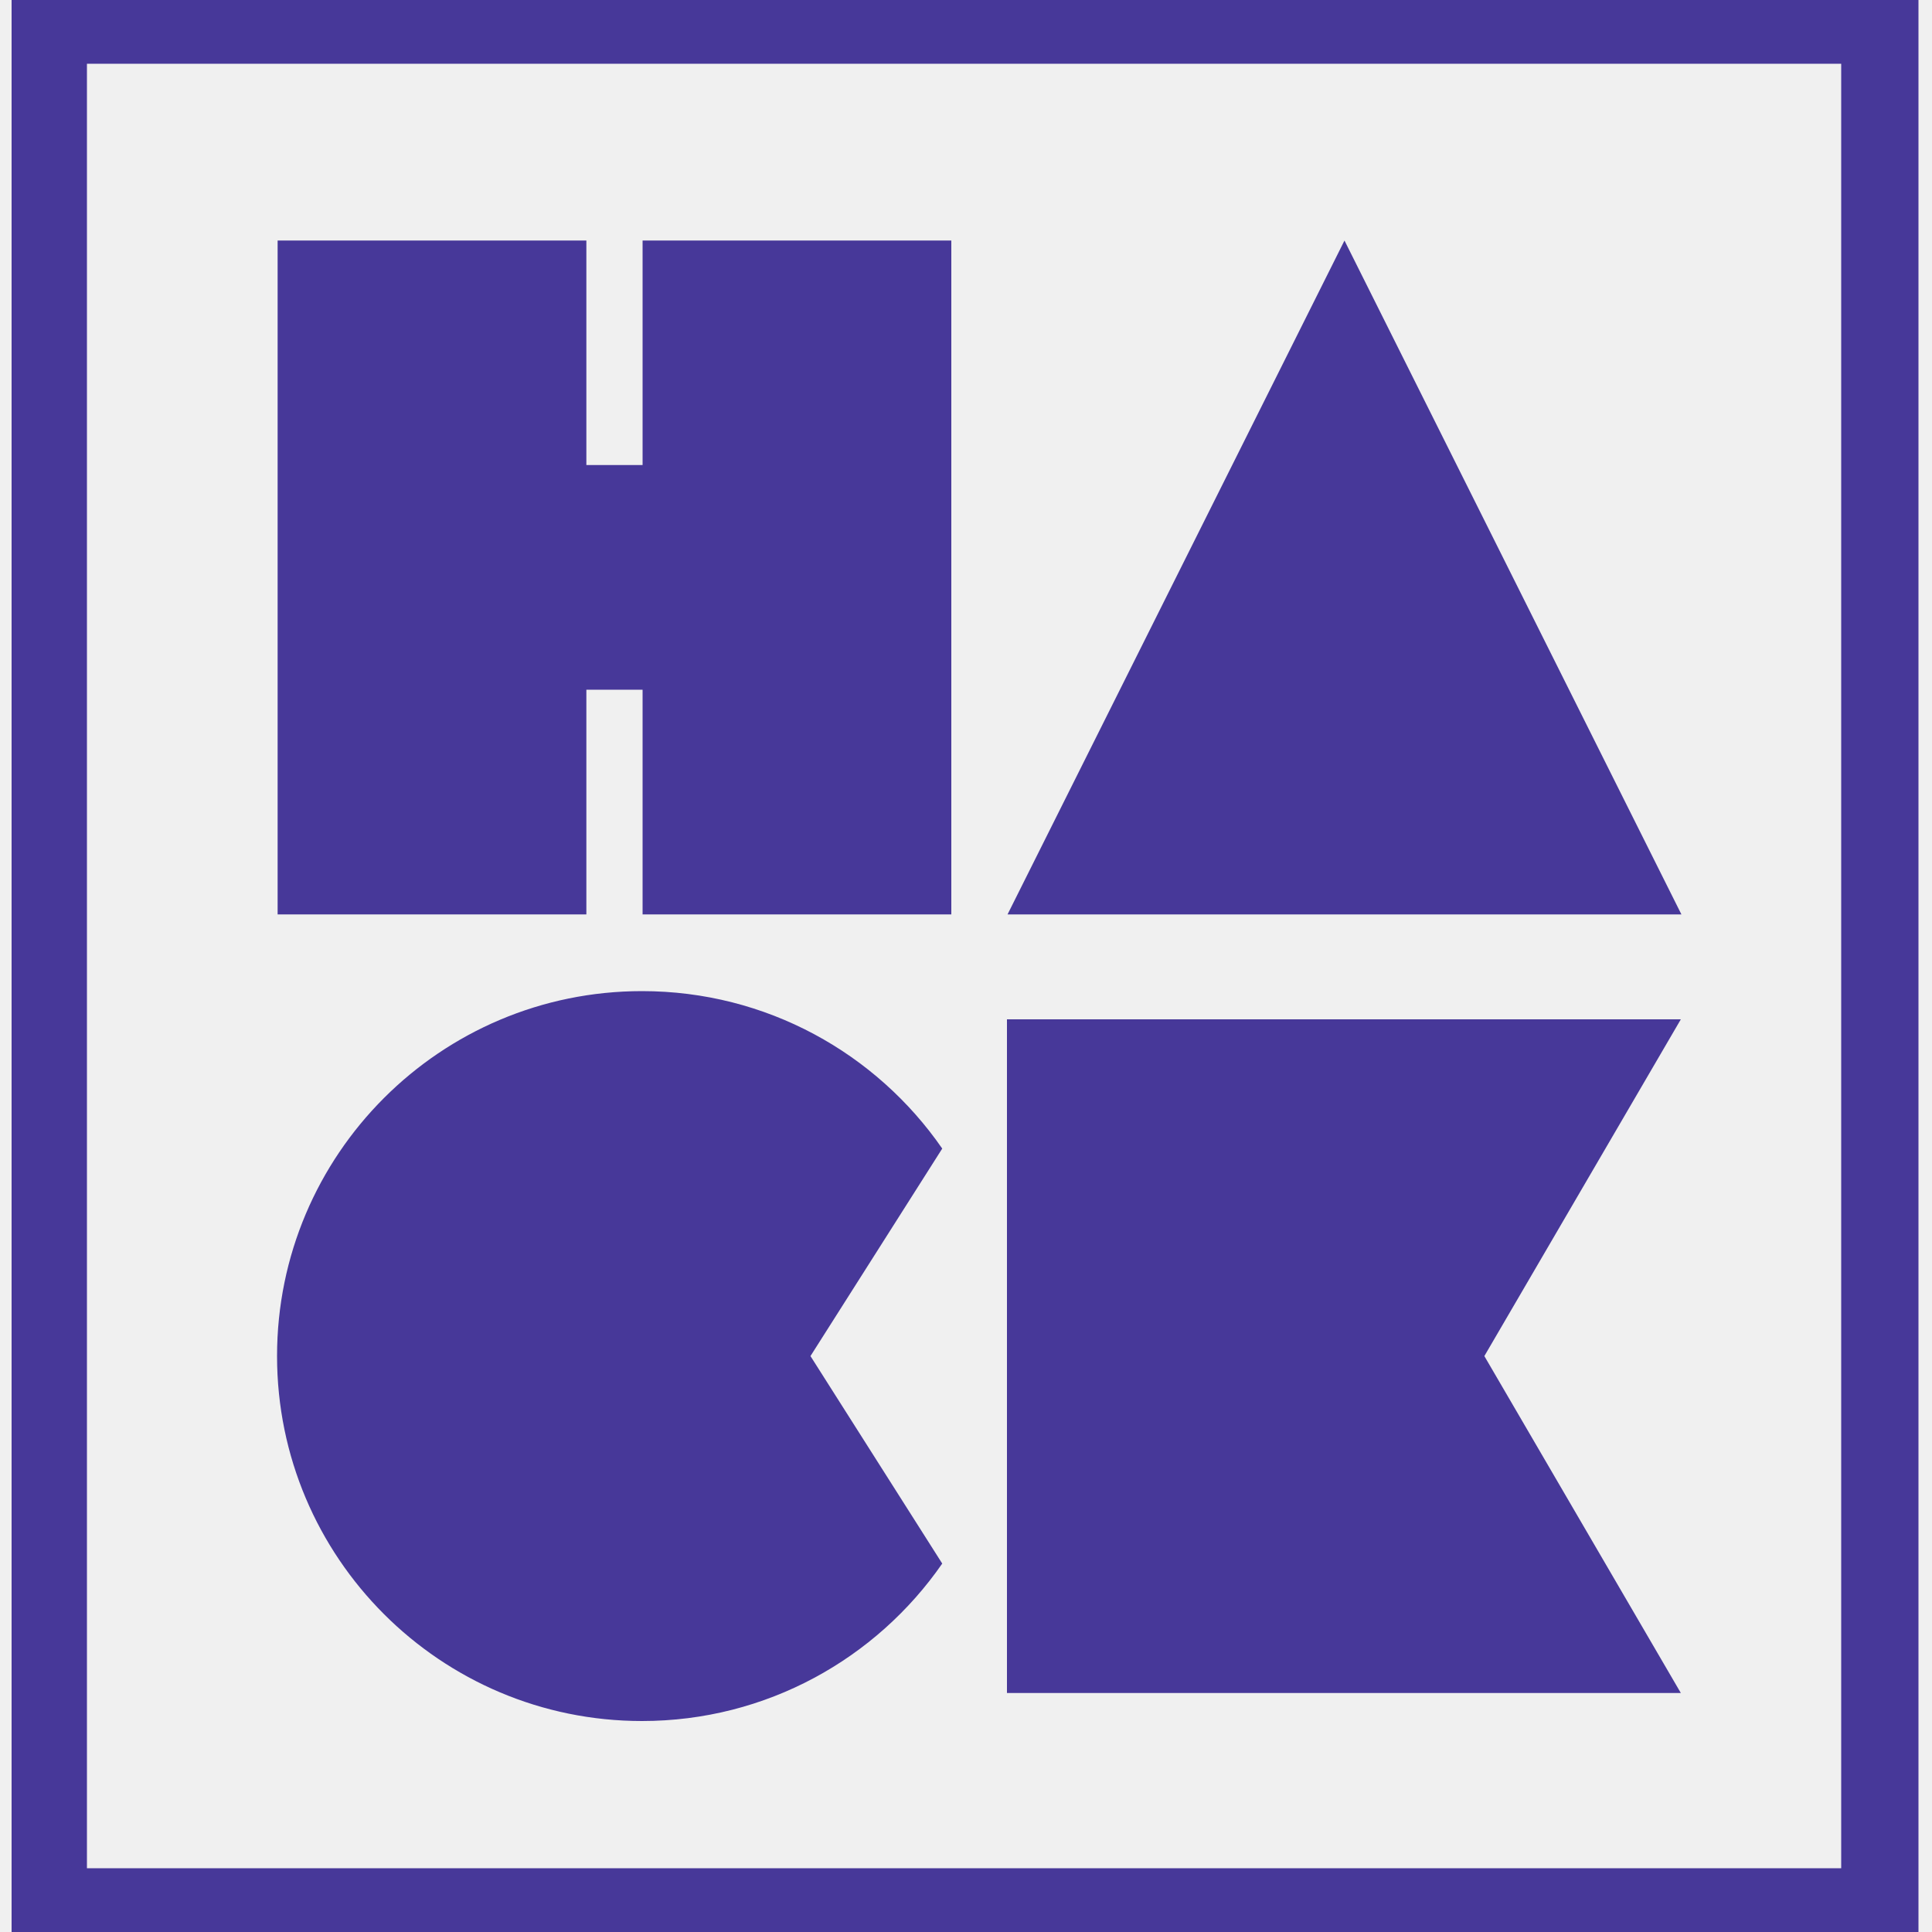
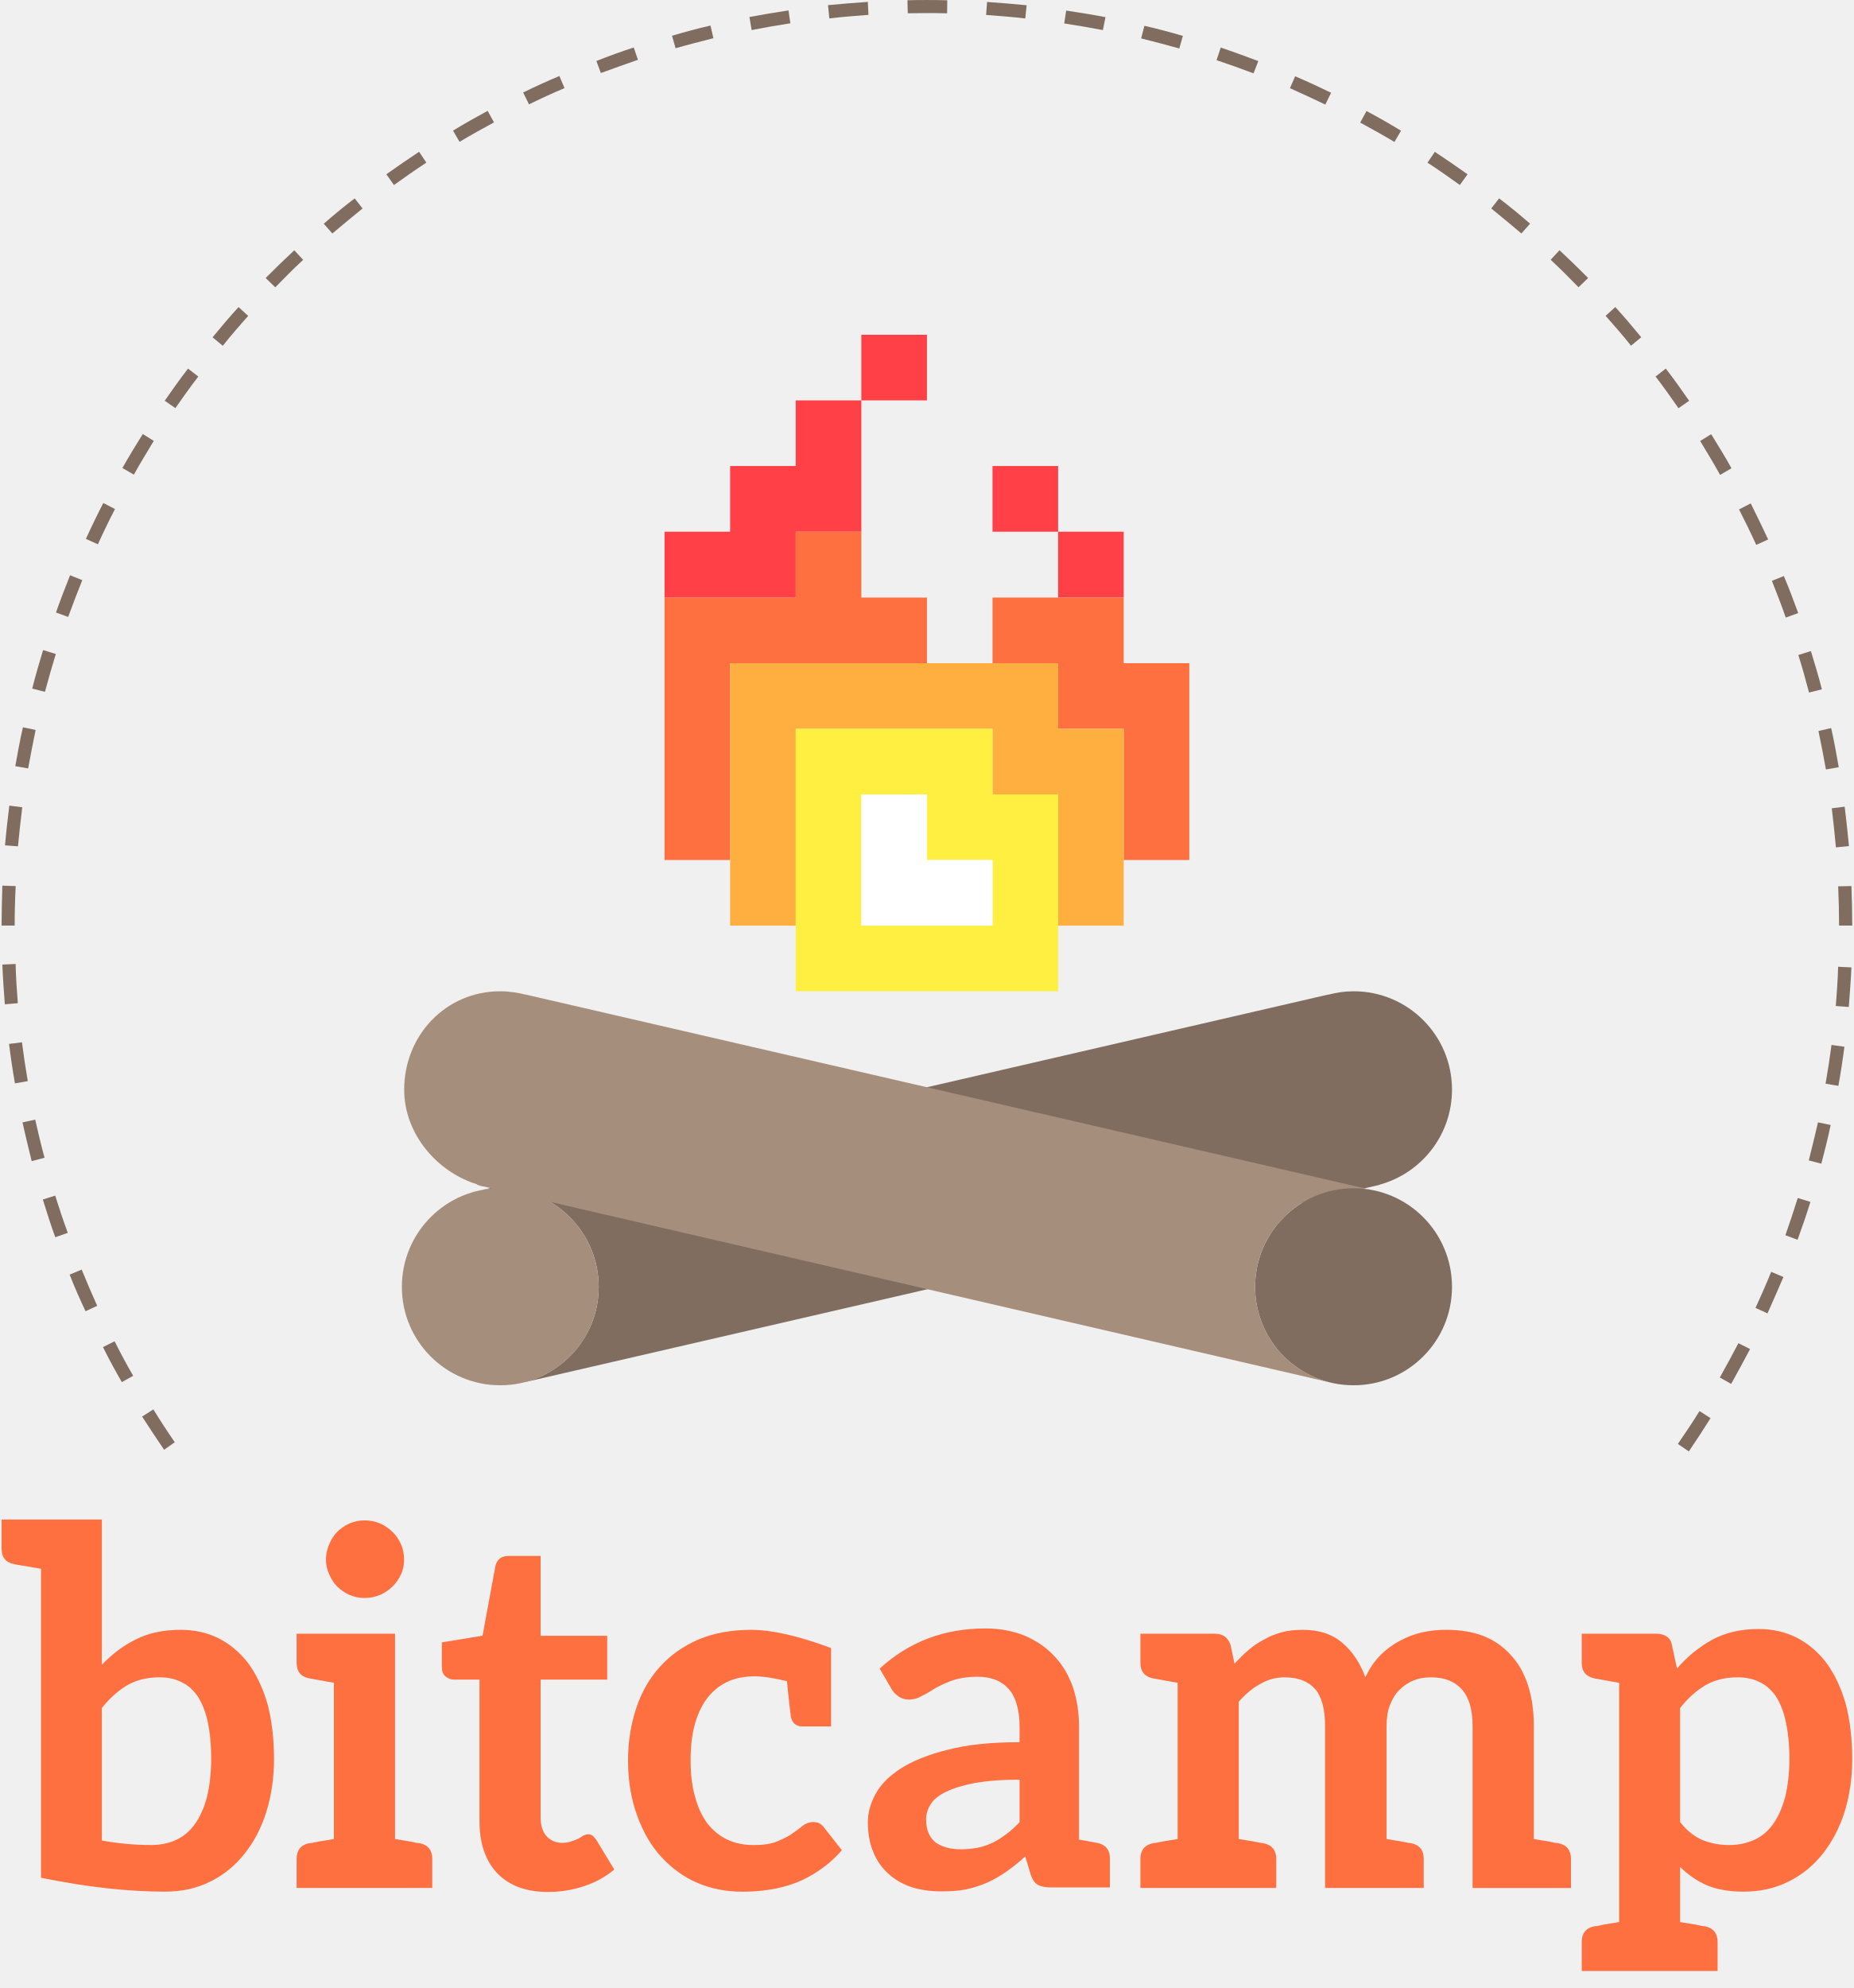
- <svg xmlns="http://www.w3.org/2000/svg" version="1.1" id="Layer_1" x="0px" y="0px" viewBox="0 0 1000 1000" enable-background="new 0 0 1000 1000" xml:space="preserve">
+ <svg xmlns="http://www.w3.org/2000/svg" version="1.1" id="Layer_1" x="0px" y="0px" width="201px" height="215.5px" viewBox="0 0 201 215.5" enable-background="new 0 0 201 215.5" xml:space="preserve">
  <g>
    <g>
-       <polygon fill="#473899" points="332.6,124.5 332.6,240.7 303.5,240.7 303.5,124.5 143.7,124.5 143.7,473.3 303.5,473.3 303.5,357    332.6,357 332.6,473.3 492.4,473.3 492.4,124.5   " />
-       <polygon fill="#473899" points="521.5,473.3 695.9,124.5 870.3,473.3   " />
      <g>
-         <polygon fill="#473899" points="521.2,876.3 521.2,527.6 870,527.6 768.3,701.9 870,876.3    " />
-         <path fill="#473899" d="M419.5,701.9l68.2-107.4c-34.1-49.3-91-81.5-155.4-81.5c-104.3,0-188.9,84.6-188.9,188.9     c0,104.3,84.6,188.9,188.9,188.9c64.4,0,121.3-32.3,155.4-81.5L419.5,701.9z" />
+         <polygon fill="#FF7040" points="93.39,64.777 93.39,57.639 86.276,57.639 86.276,64.777 72.053,64.777 72.053,93.225      79.164,93.225 79.164,71.891 100.502,71.891 100.502,64.777    " />
+         <polygon fill="#FF4046" points="86.276,43.403 86.276,50.516 79.164,50.516 79.164,57.639 72.053,57.639 72.053,64.777      86.276,64.777 86.276,57.639 93.39,57.639 93.39,43.403    " />
+         <rect x="93.39" y="36.291" fill="#FF4046" width="7.112" height="7.112" />
+         <rect x="114.725" y="57.639" fill="#FF4046" width="7.112" height="7.139" />
+         <rect x="107.612" y="50.516" fill="#FF4046" width="7.112" height="7.123" />
+         <polygon fill="#FF7040" points="121.837,71.891 121.837,64.777 107.612,64.777 107.612,71.891 114.725,71.891 114.725,79.003      121.837,79.003 121.837,93.225 128.948,93.225 128.948,71.891    " />
+         <polygon fill="#FFAF40" points="114.725,79.003 114.725,71.891 79.164,71.891 79.164,100.341 86.276,100.341 86.276,79.003      107.612,79.003 107.612,86.116 114.725,86.116 114.725,100.341 121.837,100.341 121.837,79.003    " />
+         <path fill="#FFEF40" d="M107.612,86.116v-7.113H86.276v28.451h28.448V86.116H107.612z M107.612,100.341H93.39V86.116h7.112v7.109     h7.11V100.341z" />
+         <polygon fill="#FFFFFF" points="100.502,93.225 100.502,86.116 93.39,86.116 93.39,100.341 107.612,100.341 107.612,93.225         " />
+       </g>
+       <g>
+         <path fill="#806D60" d="M157.432,139.497c0,5.896-4.77,10.667-10.668,10.667l0,0c-5.895,0-10.681-4.771-10.681-10.667l0,0     c0-5.898,4.786-10.689,10.681-10.689l0,0C152.661,128.808,157.432,133.599,157.432,139.497L157.432,139.497z" />
+         <path fill="#806D60" d="M51.266,129.227l0.002,0.009c0.111-0.032,0.226-0.059,0.338-0.088L51.266,129.227z" />
+         <path fill="#806D60" d="M157.432,118.121c0-5.895-4.77-10.667-10.668-10.667c-0.957,0-1.88,0.138-2.763,0.374l-0.004-0.015     L52.252,129c0.644-0.122,1.307-0.192,1.986-0.192c5.897,0,10.678,4.791,10.678,10.689c0,4.938-3.357,9.074-7.911,10.293     l0.004,0.014l92.572-21.366l-0.005-0.018C154.104,127.182,157.432,123.044,157.432,118.121z" />
+         <path fill="#A68E7C" d="M64.916,139.497c0,5.896-4.78,10.667-10.678,10.667l0,0c-5.897,0-10.666-4.771-10.666-10.667l0,0     c0-5.898,4.769-10.689,10.666-10.689l0,0C60.136,128.808,64.916,133.599,64.916,139.497L64.916,139.497z" />
+         <path fill="#A68E7C" d="M136.083,139.497c0-5.898,4.786-10.689,10.681-10.689c0.678,0,1.338,0.07,1.98,0.191l-91.735-21.186     l-0.004,0.007c-0.89-0.213-1.789-0.366-2.767-0.366c-5.897,0-10.414,4.772-10.414,10.667c0,4.87,3.659,8.985,7.94,10.267     l-0.043,0.036c0.281,0.086,0.419,0.164,0.708,0.188l91.567,21.192l0.004-0.013C139.446,148.573,136.083,144.435,136.083,139.497z     " />
+         <path fill="#A68E7C" d="M149.732,129.235l0.002-0.008l-0.32-0.074C149.52,129.181,149.627,129.205,149.732,129.235z" />
      </g>
    </g>
-     <path fill="#473899" d="M993,1000H6V0h987V1000z M45,967h908V33H45V967z" />
+     <g>
+       <path fill="#806D60" d="M191.712,58.476c-0.623-1.32-1.247-2.624-1.89-3.908l-1.269,0.655c0.649,1.264,1.273,2.543,1.865,3.843    L191.712,58.476z" />
+       <path fill="#806D60" d="M191.639,142.369c0.597-1.31,1.16-2.637,1.729-3.941l-1.326-0.561c-0.538,1.322-1.116,2.625-1.703,3.911    L191.639,142.369z" />
+       <path fill="#806D60" d="M197.537,74.721c-0.357-1.381-0.771-2.787-1.191-4.143l-1.362,0.424c0.42,1.334,0.805,2.713,1.159,4.07    L197.537,74.721z" />
+       <path fill="#806D60" d="M194.97,66.457c-0.501-1.345-0.995-2.708-1.561-4.015l-1.29,0.521c0.518,1.322,1.043,2.653,1.499,3.981    L194.97,66.457z" />
+       <path fill="#806D60" d="M197.974,83.412l1.391-0.248c-0.253-1.413-0.503-2.85-0.823-4.242l-1.377,0.317    C197.445,80.603,197.723,81.994,197.974,83.412z" />
+       <path fill="#806D60" d="M183.143,43.447c-0.811-1.174-1.654-2.365-2.531-3.491l-1.11,0.861c0.859,1.109,1.685,2.279,2.486,3.433    L183.143,43.447z" />
+       <path fill="#806D60" d="M172.194,30.135c-1.034-1.042-2.06-2.04-3.107-3.012l-0.957,1.036c1.029,0.955,2.036,1.973,3.022,2.981    L172.194,30.135z" />
+       <path fill="#806D60" d="M177.95,36.558c-0.923-1.121-1.849-2.222-2.816-3.273l-1.046,0.951c0.936,1.056,1.88,2.136,2.754,3.24    L177.95,36.558z" />
+       <path fill="#806D60" d="M165.895,24.248c-1.092-0.954-2.215-1.88-3.354-2.743l-0.855,1.091c1.088,0.885,2.191,1.799,3.274,2.712    L165.895,24.248z" />
+       <path fill="#806D60" d="M187.735,50.76c-0.691-1.251-1.455-2.485-2.204-3.694l-1.191,0.739c0.735,1.224,1.482,2.439,2.159,3.675    L187.735,50.76z" />
+       <path fill="#806D60" d="M183.11,157.334c0.816-1.205,1.598-2.395,2.354-3.605l-1.197-0.771c-0.74,1.218-1.547,2.389-2.346,3.565    L183.11,157.334z" />
+       <path fill="#806D60" d="M199.058,91.856l1.413-0.141c-0.139-1.435-0.286-2.856-0.463-4.271l-1.4,0.176    C198.78,89.012,198.921,90.408,199.058,91.856z" />
+       <path fill="#806D60" d="M0.981,113.16c0.177,1.425,0.389,2.846,0.638,4.281l1.392-0.246c-0.237-1.404-0.451-2.809-0.63-4.209    L0.981,113.16z" />
+       <path fill="#806D60" d="M159.118,18.893c-1.186-0.84-2.357-1.649-3.548-2.432l-0.797,1.173c1.195,0.77,2.346,1.583,3.511,2.423    L159.118,18.893z" />
+       <path fill="#806D60" d="M0.254,104.561c0.057,1.439,0.162,2.868,0.268,4.306l1.412-0.12c-0.108-1.396-0.211-2.819-0.242-4.255    L0.254,104.561z" />
+       <path fill="#806D60" d="M8.857,137.626l-1.306,0.542c0.527,1.352,1.099,2.648,1.723,3.97l1.263-0.587    C9.953,140.258,9.4,138.942,8.857,137.626z" />
+       <path fill="#806D60" d="M199.4,100.341v-0.012h1.427v0.012c0-1.441-0.036-2.873-0.087-4.295l-1.438,0.031    C199.367,97.515,199.4,98.921,199.4,100.341z" />
+       <path fill="#806D60" d="M12.426,145.394l-1.262,0.63c0.633,1.276,1.321,2.543,2.044,3.796l1.233-0.681    C13.728,147.912,13.055,146.658,12.426,145.394z" />
+       <path fill="#806D60" d="M2.438,121.67c0.324,1.418,0.644,2.805,0.999,4.198l1.395-0.37c-0.38-1.351-0.7-2.753-1.013-4.13    L2.438,121.67z" />
+       <path fill="#806D60" d="M7.35,133.642c-0.491-1.327-0.945-2.692-1.365-4.035l-1.341,0.419c0.426,1.357,0.854,2.759,1.352,4.09    L7.35,133.642z" />
+       <path fill="#806D60" d="M196.116,125.789l1.361,0.355c0.359-1.374,0.723-2.794,1.011-4.196l-1.374-0.282    C196.788,123.041,196.475,124.404,196.116,125.789z" />
+       <path fill="#806D60" d="M193.581,133.899l1.317,0.494c0.498-1.367,0.966-2.714,1.395-4.107l-1.374-0.423    C194.494,131.233,194.037,132.587,193.581,133.899z" />
+       <path fill="#806D60" d="M200.74,104.868l-1.442-0.073c-0.034,1.414-0.146,2.82-0.253,4.255l1.409,0.107    C200.561,107.737,200.674,106.308,200.74,104.868z" />
+       <path fill="#806D60" d="M16.629,152.779l-1.221,0.779c0.791,1.213,1.572,2.407,2.385,3.598l1.156-0.818    C18.15,155.185,17.381,154.003,16.629,152.779z" />
+       <path fill="#806D60" d="M197.935,117.471l1.39,0.237c0.253-1.402,0.47-2.815,0.655-4.242l-1.4-0.194    C198.397,114.685,198.181,116.076,197.935,117.471z" />
+       <path fill="#806D60" d="M187.7,150.017c0.689-1.254,1.386-2.517,2.049-3.779l-1.263-0.639c-0.653,1.263-1.34,2.503-2.017,3.725    L187.7,150.017z" />
+       <path fill="#806D60" d="M21.5,40.817l-1.112-0.861c-0.872,1.126-1.715,2.313-2.527,3.484l1.155,0.803    C19.816,43.093,20.645,41.925,21.5,40.817z" />
+       <path fill="#806D60" d="M12.468,55.18L11.2,54.525c-0.657,1.277-1.287,2.573-1.885,3.89l1.299,0.588    C11.2,57.711,11.818,56.433,12.468,55.18z" />
+       <path fill="#806D60" d="M16.675,47.79l-1.195-0.741c-0.75,1.207-1.509,2.435-2.21,3.684l1.245,0.718    C15.191,50.225,15.938,49.015,16.675,47.79z" />
+       <path fill="#806D60" d="M46.227,17.632l-0.786-1.179c-1.193,0.784-2.366,1.599-3.553,2.439l0.828,1.164    C43.885,19.218,45.041,18.403,46.227,17.632z" />
+       <path fill="#806D60" d="M39.311,22.599l-0.853-1.092c-1.146,0.863-2.267,1.792-3.354,2.746l0.932,1.055    C37.118,24.399,38.221,23.485,39.311,22.599z" />
+       <path fill="#806D60" d="M32.868,28.167l-0.959-1.037c-1.052,0.975-2.075,1.972-3.104,3.005l1.041,1.014    C30.828,30.135,31.836,29.123,32.868,28.167z" />
+       <path fill="#806D60" d="M26.912,34.245l-1.047-0.96c-0.97,1.061-1.893,2.157-2.818,3.28l1.108,0.917    C25.028,36.38,25.968,35.299,26.912,34.245z" />
+       <path fill="#806D60" d="M2.412,87.508L1.009,87.33c-0.178,1.411-0.335,2.848-0.469,4.307l1.408,0.105    C2.092,90.334,2.233,88.918,2.412,87.508z" />
+       <path fill="#806D60" d="M1.701,96.052l-1.447-0.047c-0.039,1.424-0.08,2.897-0.081,4.324H1.59    C1.591,98.902,1.628,97.451,1.701,96.052z" />
+       <path fill="#806D60" d="M6.053,70.893l-1.379-0.425c-0.427,1.394-0.826,2.776-1.181,4.172l1.378,0.358    C5.245,73.603,5.633,72.259,6.053,70.893z" />
+       <path fill="#806D60" d="M8.921,62.887l-1.323-0.529c-0.532,1.344-1.047,2.662-1.53,4.038l1.323,0.481    C7.875,65.535,8.398,64.199,8.921,62.887z" />
+       <path fill="#806D60" d="M3.862,79.125L2.486,78.84c-0.324,1.394-0.574,2.796-0.827,4.211l1.391,0.248    C3.298,81.908,3.583,80.519,3.862,79.125z" />
+       <path fill="#806D60" d="M69.169,6.483l-0.456-1.332c-1.354,0.433-2.73,0.931-4.05,1.463l0.486,1.303    C66.485,7.432,67.84,6.942,69.169,6.483z" />
+       <path fill="#806D60" d="M100.502,1.417c0.731,0,1.451,0.008,2.19,0.026l0.015-1.414c-0.696-0.019-1.413-0.027-2.1-0.027    c-0.757-0.007-1.474,0.006-2.218,0.025l0.034,1.413C99.125,1.425,99.797,1.417,100.502,1.417z" />
+       <path fill="#806D60" d="M119.862,1.861c-1.414-0.278-2.843-0.5-4.264-0.716l-0.211,1.396c1.396,0.211,2.818,0.459,4.192,0.72    L119.862,1.861z" />
+       <path fill="#806D60" d="M111.312,0.568c-1.423-0.141-2.852-0.25-4.289-0.359l-0.106,1.411c1.452,0.109,2.853,0.215,4.246,0.383    L111.312,0.568z" />
+       <path fill="#806D60" d="M53.56,13.267l-0.687-1.252c-1.27,0.693-2.522,1.387-3.752,2.145l0.707,1.215    C51.061,14.63,52.311,13.952,53.56,13.267z" />
+       <path fill="#806D60" d="M136.433,6.621c-1.354-0.502-2.687-1-4.075-1.466l-0.454,1.367c1.36,0.455,2.71,0.938,4.008,1.43    L136.433,6.621z" />
+       <path fill="#806D60" d="M144.32,10.053c-1.294-0.628-2.572-1.221-3.898-1.783l-0.56,1.291c1.274,0.574,2.563,1.161,3.837,1.777    L144.32,10.053z" />
+       <path fill="#806D60" d="M128.251,3.893c-1.401-0.416-2.779-0.775-4.169-1.097l-0.355,1.367c1.405,0.353,2.759,0.707,4.136,1.093    L128.251,3.893z" />
+       <path fill="#806D60" d="M151.904,14.172c-1.227-0.755-2.474-1.462-3.741-2.136l-0.685,1.25c1.243,0.681,2.471,1.359,3.715,2.102    L151.904,14.172z" />
+       <path fill="#806D60" d="M61.208,9.552l-0.557-1.314c-1.336,0.563-2.655,1.161-3.928,1.789l0.632,1.287    C58.617,10.693,59.893,10.106,61.208,9.552z" />
+       <path fill="#806D60" d="M85.697,2.524L85.49,1.13c-1.429,0.214-2.839,0.453-4.234,0.714l0.243,1.416    C82.91,2.982,84.295,2.737,85.697,2.524z" />
+       <path fill="#806D60" d="M77.349,4.141l-0.314-1.371c-1.414,0.322-2.809,0.704-4.171,1.106l0.384,1.353    C74.59,4.843,75.981,4.493,77.349,4.141z" />
+       <path fill="#806D60" d="M94.163,1.613l-0.07-1.409c-1.464,0.106-2.899,0.213-4.316,0.354l0.142,1.44    C91.349,1.823,92.751,1.721,94.163,1.613z" />
+     </g>
+     <g>
+       <path fill="#FF7040" d="M29.71,190.668c0,2.053-0.28,3.963-0.83,5.731c-0.537,1.732-1.335,3.264-2.379,4.561    c-1.023,1.294-2.262,2.298-3.712,3.008c-1.454,0.733-3.073,1.087-4.899,1.087c-3.966,0-8.434-0.479-13.443-1.507v-8.619v-24.875    c-0.676-0.1-1.242-0.211-1.664-0.292c-0.422-0.048-0.699-0.102-0.873-0.134c-0.191-0.031-0.325-0.057-0.396-0.073    c-0.889-0.186-1.341-0.733-1.341-1.68v-3.159h4.274h6.597v15.747c1.098-1.147,2.325-2.09,3.69-2.751    c1.389-0.702,2.98-1.038,4.834-1.038c1.483,0,2.873,0.293,4.109,0.906c1.238,0.618,2.313,1.529,3.227,2.697    c0.875,1.204,1.581,2.665,2.087,4.378C29.457,186.402,29.71,188.418,29.71,190.668z M22.898,190.668    c0-1.604-0.154-2.986-0.392-4.117c-0.26-1.096-0.633-2.019-1.11-2.728c-0.496-0.675-1.072-1.2-1.772-1.505    c-0.689-0.344-1.466-0.495-2.349-0.495c-1.357,0-2.54,0.306-3.515,0.878c-0.957,0.573-1.877,1.392-2.716,2.448v14.366    c1.804,0.324,3.566,0.486,5.346,0.486c0.99,0,1.902-0.184,2.7-0.553c0.799-0.37,1.491-0.939,2.043-1.728    c0.549-0.757,0.984-1.731,1.304-2.911C22.719,193.653,22.898,192.246,22.898,190.668z" />
+       <path fill="#FF7040" d="M46.867,201.496v3.161h-4.034h-6.632h-4.037v-3.161c0-0.907,0.42-1.491,1.322-1.681    c0.094-0.019,0.185-0.038,0.355-0.046c0.139-0.021,0.414-0.08,0.793-0.159c0.384-0.048,0.892-0.157,1.566-0.262v-16.936    c-0.676-0.101-1.185-0.212-1.566-0.278c-0.379-0.059-0.654-0.115-0.793-0.148c-0.172-0.033-0.263-0.055-0.355-0.057    c-0.902-0.204-1.322-0.753-1.322-1.68v-3.154h4.037h6.632v22.253c0.669,0.104,1.189,0.214,1.567,0.262    c0.381,0.082,0.656,0.139,0.791,0.159c0.173,0.008,0.268,0.027,0.358,0.046C46.441,200.005,46.867,200.589,46.867,201.496z     M43.479,170.665c-0.236,0.518-0.561,0.959-0.938,1.328c-0.381,0.368-0.835,0.684-1.354,0.904    c-0.513,0.214-1.054,0.327-1.674,0.327c-0.559,0-1.084-0.113-1.611-0.327c-0.494-0.221-0.932-0.536-1.334-0.904    c-0.369-0.369-0.647-0.81-0.872-1.328c-0.225-0.493-0.356-1.036-0.356-1.601c0-0.583,0.132-1.165,0.356-1.664    c0.225-0.538,0.503-0.99,0.872-1.357c0.402-0.37,0.84-0.688,1.334-0.908c0.525-0.216,1.051-0.325,1.611-0.325    c0.62,0,1.161,0.109,1.674,0.325c0.521,0.222,0.975,0.538,1.354,0.908c0.377,0.367,0.701,0.818,0.938,1.357    c0.228,0.499,0.334,1.081,0.334,1.664C43.814,169.629,43.707,170.172,43.479,170.665z" />
+       <path fill="#FF7040" d="M53.925,203.073c-1.288-1.367-1.934-3.233-1.934-5.608v-15.396h-2.796c-0.346,0-0.654-0.136-0.903-0.354    c-0.266-0.216-0.386-0.591-0.386-1.045v-2.638l4.414-0.722l1.391-7.54c0.074-0.347,0.239-0.635,0.494-0.831    c0.246-0.197,0.592-0.273,0.979-0.273h3.433v8.655h7.221v4.751h-7.221v14.95c0,0.86,0.206,1.505,0.626,1.997    c0.423,0.496,1.018,0.746,1.712,0.746c0.406,0,0.775-0.06,1.027-0.177c0.288-0.076,0.534-0.198,0.742-0.29    c0.204-0.125,0.381-0.21,0.534-0.327c0.184-0.077,0.341-0.136,0.492-0.136c0.194,0,0.346,0.057,0.493,0.136    c0.109,0.117,0.252,0.253,0.399,0.45l1.959,3.238c-0.947,0.8-2.063,1.405-3.313,1.814c-1.248,0.413-2.547,0.617-3.863,0.617    C57.036,205.089,55.216,204.404,53.925,203.073z" />
+       <path fill="#FF7040" d="M91.277,200.562c-0.748,0.866-1.538,1.563-2.396,2.146c-0.861,0.601-1.721,1.053-2.654,1.414    c-0.934,0.336-1.869,0.589-2.837,0.721c-1.01,0.171-1.97,0.216-2.939,0.216c-1.68,0-3.298-0.302-4.803-0.938    c-1.496-0.637-2.784-1.582-3.912-2.791c-1.128-1.21-1.995-2.706-2.638-4.483c-0.655-1.743-1.003-3.777-1.003-6.024    c0-2.012,0.303-3.887,0.874-5.624c0.572-1.736,1.427-3.237,2.565-4.502c1.14-1.264,2.518-2.244,4.175-2.967    c1.658-0.702,3.572-1.055,5.745-1.055c2.207,0,5.082,0.637,8.654,1.975v8.497H89.88h-0.653h-2.222    c-0.675,0-1.095-0.354-1.248-1.021c-0.059-0.431-0.225-1.735-0.432-3.884c-1.383-0.338-2.565-0.528-3.475-0.528    c-1.18,0-2.193,0.213-3.075,0.635c-0.844,0.42-1.587,1.039-2.158,1.819c-0.577,0.778-1.009,1.745-1.308,2.847    c-0.297,1.133-0.43,2.402-0.43,3.81c0,1.466,0.146,2.785,0.478,3.909c0.293,1.162,0.75,2.109,1.332,2.918    c0.61,0.768,1.311,1.351,2.152,1.753c0.837,0.398,1.802,0.599,2.857,0.599c1.053,0,1.898-0.116,2.531-0.384    c0.649-0.268,1.222-0.531,1.672-0.863c0.428-0.293,0.832-0.594,1.149-0.864c0.326-0.23,0.712-0.382,1.122-0.382    c0.519,0,0.917,0.205,1.195,0.616L91.277,200.562z" />
+       <path fill="#FF7040" d="M120.342,201.449v3.152h-3.351h-0.709h-2.237c-0.636,0-1.121-0.08-1.476-0.267    c-0.376-0.182-0.624-0.573-0.827-1.155l-0.58-1.938c-0.692,0.624-1.364,1.162-2.044,1.646c-0.673,0.453-1.372,0.873-2.069,1.186    c-0.729,0.314-1.474,0.552-2.271,0.732c-0.812,0.161-1.701,0.221-2.704,0.221c-1.145,0-2.221-0.148-3.191-0.442    c-1.006-0.336-1.848-0.817-2.531-1.445c-0.72-0.628-1.255-1.4-1.643-2.317c-0.4-0.947-0.613-2.046-0.613-3.28    c0-1.042,0.276-2.065,0.839-3.075c0.534-1.009,1.454-1.939,2.722-2.754c1.266-0.813,2.951-1.502,5.051-2.024    c2.1-0.56,4.717-0.834,7.838-0.834v-1.62c0-1.855-0.382-3.215-1.147-4.119c-0.803-0.902-1.909-1.355-3.393-1.355    c-1.076,0-1.979,0.149-2.672,0.376c-0.729,0.253-1.347,0.547-1.886,0.841c-0.511,0.329-1.009,0.625-1.466,0.85    c-0.428,0.257-0.915,0.405-1.474,0.405c-0.42,0-0.826-0.139-1.132-0.373c-0.341-0.236-0.569-0.5-0.766-0.865l-1.232-2.117    c3.162-2.905,6.979-4.354,11.454-4.354c1.594,0,3.02,0.274,4.28,0.79c1.258,0.543,2.327,1.26,3.209,2.218    c0.881,0.926,1.556,2.06,2.015,3.375c0.435,1.316,0.655,2.743,0.655,4.28v12.223c0.617,0.127,1.086,0.188,1.438,0.262    c0.313,0.072,0.504,0.1,0.566,0.1C119.899,199.978,120.342,200.526,120.342,201.449z M110.545,192.918    c-1.938,0-3.536,0.133-4.832,0.354c-1.303,0.25-2.34,0.58-3.118,0.95c-0.775,0.372-1.36,0.817-1.673,1.341    c-0.314,0.481-0.51,1.054-0.51,1.642c0,1.159,0.366,1.996,1.035,2.518c0.689,0.484,1.599,0.74,2.716,0.74    c0.65,0,1.274-0.059,1.872-0.177c0.562-0.11,1.086-0.304,1.613-0.544c0.518-0.255,0.987-0.575,1.47-0.928    c0.484-0.351,0.934-0.778,1.427-1.287V192.918z" />
+       <path fill="#FF7040" d="M170.333,201.496v3.163H166.3h-6.635v-17.533c0-1.771-0.377-3.095-1.134-3.961    c-0.792-0.895-1.892-1.342-3.375-1.342c-0.689,0-1.318,0.106-1.887,0.337c-0.596,0.236-1.098,0.594-1.537,1.027    c-0.441,0.422-0.77,0.988-1.028,1.657c-0.26,0.649-0.367,1.414-0.367,2.28v12.224c0.657,0.106,1.186,0.214,1.565,0.258    c0.379,0.083,0.654,0.139,0.789,0.163c0.175,0.004,0.269,0.027,0.36,0.046c0.882,0.188,1.315,0.773,1.315,1.68v3.162h-4.027    h-6.667v-17.532c0-1.84-0.362-3.196-1.085-4.039c-0.762-0.843-1.864-1.263-3.305-1.263c-0.928,0-1.825,0.239-2.653,0.726    c-0.83,0.448-1.593,1.1-2.318,1.919v14.881c0.675,0.104,1.181,0.214,1.566,0.258c0.412,0.083,0.65,0.139,0.822,0.163    c0.138,0.004,0.23,0.027,0.32,0.044c0.903,0.188,1.357,0.771,1.357,1.68v3.162h-4.063h-6.627h-4.038v-3.162    c-0.003-0.904,0.451-1.491,1.316-1.68c0.093-0.017,0.2-0.04,0.356-0.044c0.138-0.024,0.414-0.08,0.794-0.163    c0.38-0.044,0.928-0.153,1.571-0.258v-16.936c-0.645-0.105-1.194-0.213-1.571-0.278c-0.38-0.063-0.656-0.118-0.794-0.151    c-0.156-0.031-0.266-0.052-0.356-0.054c-0.865-0.207-1.319-0.753-1.316-1.68v-3.154h4.038h4.047c0.861,0,1.414,0.41,1.69,1.211    l0.427,2.035c0.496-0.522,0.977-1.028,1.524-1.481c0.509-0.453,1.098-0.833,1.689-1.138c0.591-0.344,1.236-0.604,1.935-0.788    c0.661-0.188,1.436-0.26,2.257-0.26c1.742,0,3.155,0.443,4.279,1.401c1.094,0.921,1.927,2.174,2.505,3.743    c0.429-0.927,0.947-1.701,1.594-2.359c0.643-0.657,1.36-1.174,2.12-1.583c0.754-0.41,1.563-0.732,2.439-0.93    c0.87-0.196,1.745-0.274,2.627-0.274c1.519,0,2.85,0.218,4.038,0.675c1.179,0.473,2.159,1.165,2.956,2.063    c0.821,0.877,1.443,1.977,1.861,3.271c0.42,1.298,0.63,2.777,0.63,4.44v12.228c0.644,0.101,1.185,0.214,1.564,0.255    c0.38,0.083,0.656,0.139,0.79,0.166c0.173,0.003,0.268,0.024,0.359,0.042C169.889,200.005,170.333,200.589,170.333,201.496z" />
+       <path fill="#FF7040" d="M200.827,190.668c0,2.053-0.28,3.964-0.828,5.734c-0.541,1.731-1.355,3.263-2.381,4.559    c-1.023,1.294-2.26,2.298-3.713,3.008c-1.456,0.736-3.073,1.087-4.9,1.087c-1.529,0-2.858-0.243-3.942-0.688    c-1.087-0.484-2.04-1.147-2.901-1.992v5.975c0.679,0.105,1.187,0.213,1.583,0.257c0.398,0.084,0.637,0.139,0.809,0.173    c0.138,0.02,0.239,0.02,0.321,0.031c0.904,0.196,1.355,0.774,1.355,1.684v3.159h-4.068h-6.607h-4.058v-3.159    c0-0.904,0.449-1.487,1.332-1.684c0.078-0.011,0.206-0.011,0.344-0.031c0.136-0.034,0.41-0.089,0.79-0.173    c0.381-0.045,0.93-0.152,1.592-0.257v-25.935c-0.666-0.104-1.211-0.213-1.592-0.281c-0.38-0.059-0.654-0.115-0.79-0.148    c-0.138-0.031-0.27-0.053-0.344-0.057c-0.883-0.204-1.332-0.75-1.332-1.68v-3.154h4.058h4.028c0.43,0,0.805,0.092,1.107,0.286    c0.319,0.195,0.514,0.518,0.582,0.928l0.556,2.56c1.081-1.273,2.354-2.301,3.803-3.118c1.452-0.777,3.137-1.167,5.041-1.167    c1.497,0,2.887,0.307,4.124,0.933c1.239,0.634,2.313,1.535,3.225,2.733c0.877,1.197,1.584,2.666,2.086,4.404    C200.574,186.4,200.827,188.423,200.827,190.668z M194.015,190.668c0-1.604-0.155-2.982-0.411-4.117    c-0.242-1.096-0.617-2.019-1.096-2.728c-0.492-0.671-1.069-1.2-1.768-1.505c-0.692-0.342-1.47-0.495-2.351-0.495    c-1.355,0-2.543,0.306-3.512,0.879c-0.961,0.572-1.88,1.391-2.716,2.45v12.354c0.743,0.949,1.583,1.604,2.437,1.961    c0.891,0.357,1.861,0.536,2.875,0.536c0.99,0,1.909-0.186,2.716-0.555c0.807-0.366,1.507-0.939,2.056-1.726    c0.552-0.757,0.985-1.733,1.306-2.911C193.833,193.653,194.015,192.248,194.015,190.668z" />
+     </g>
  </g>
</svg>
